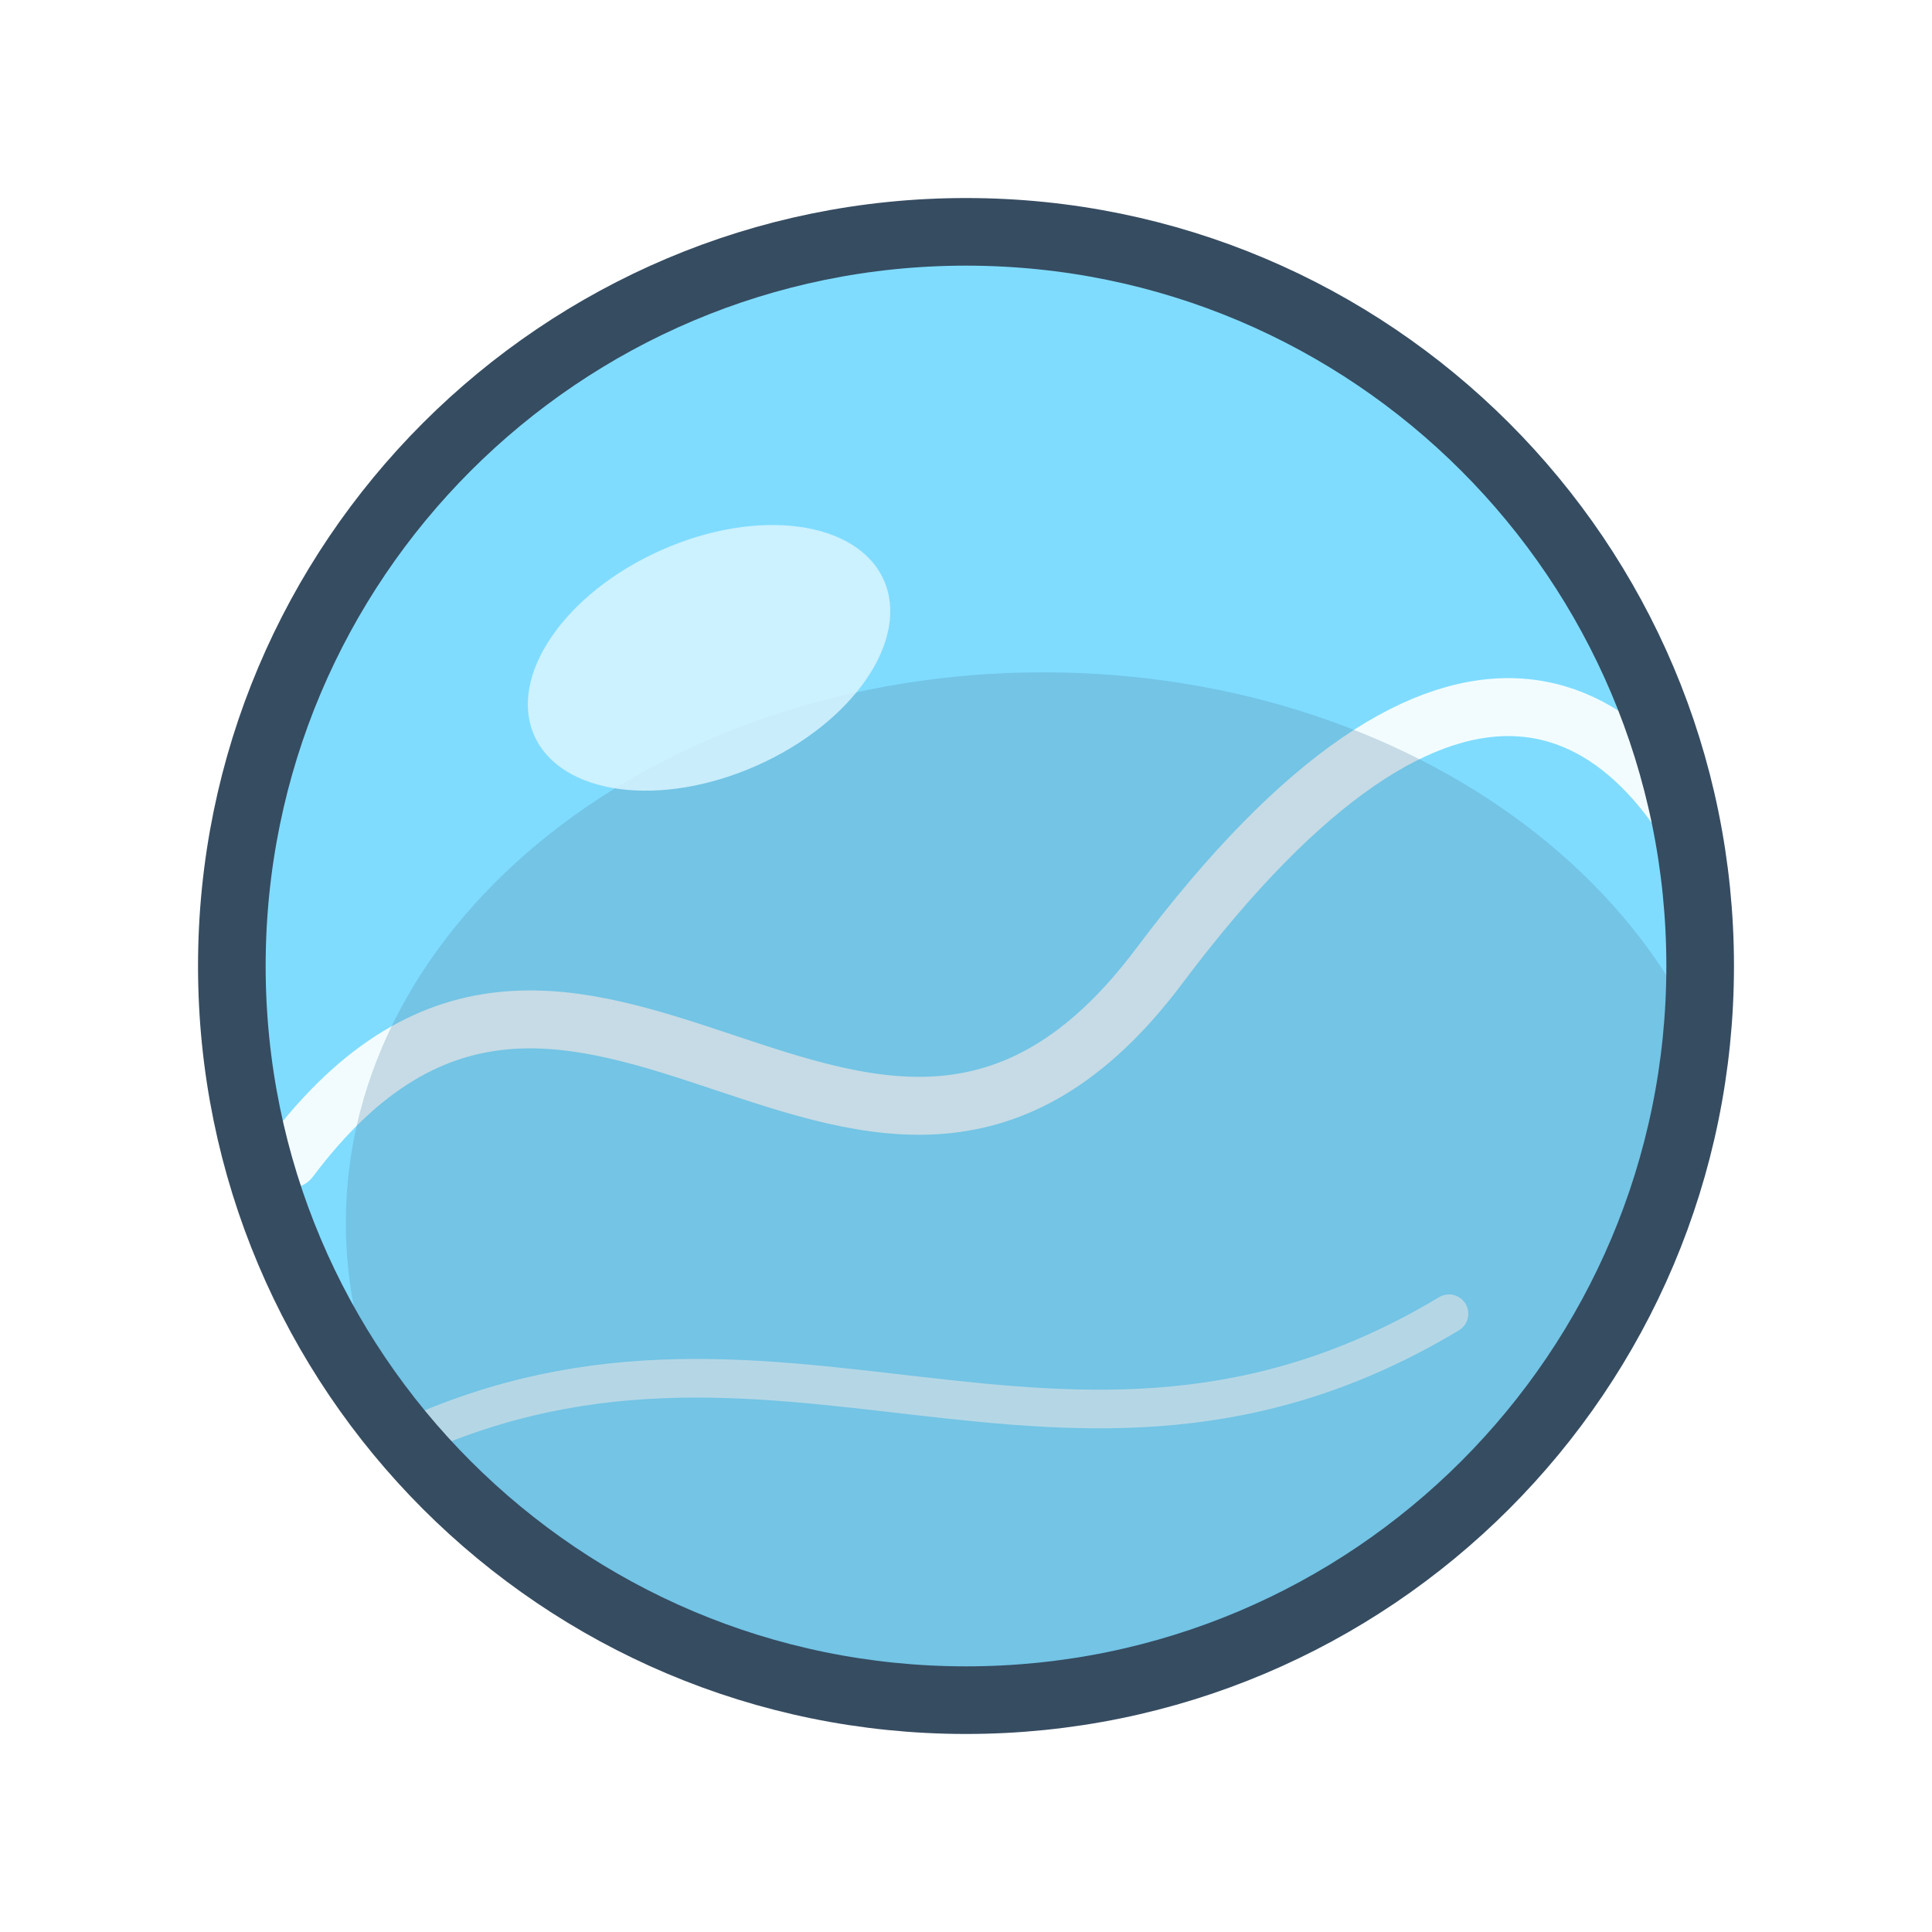
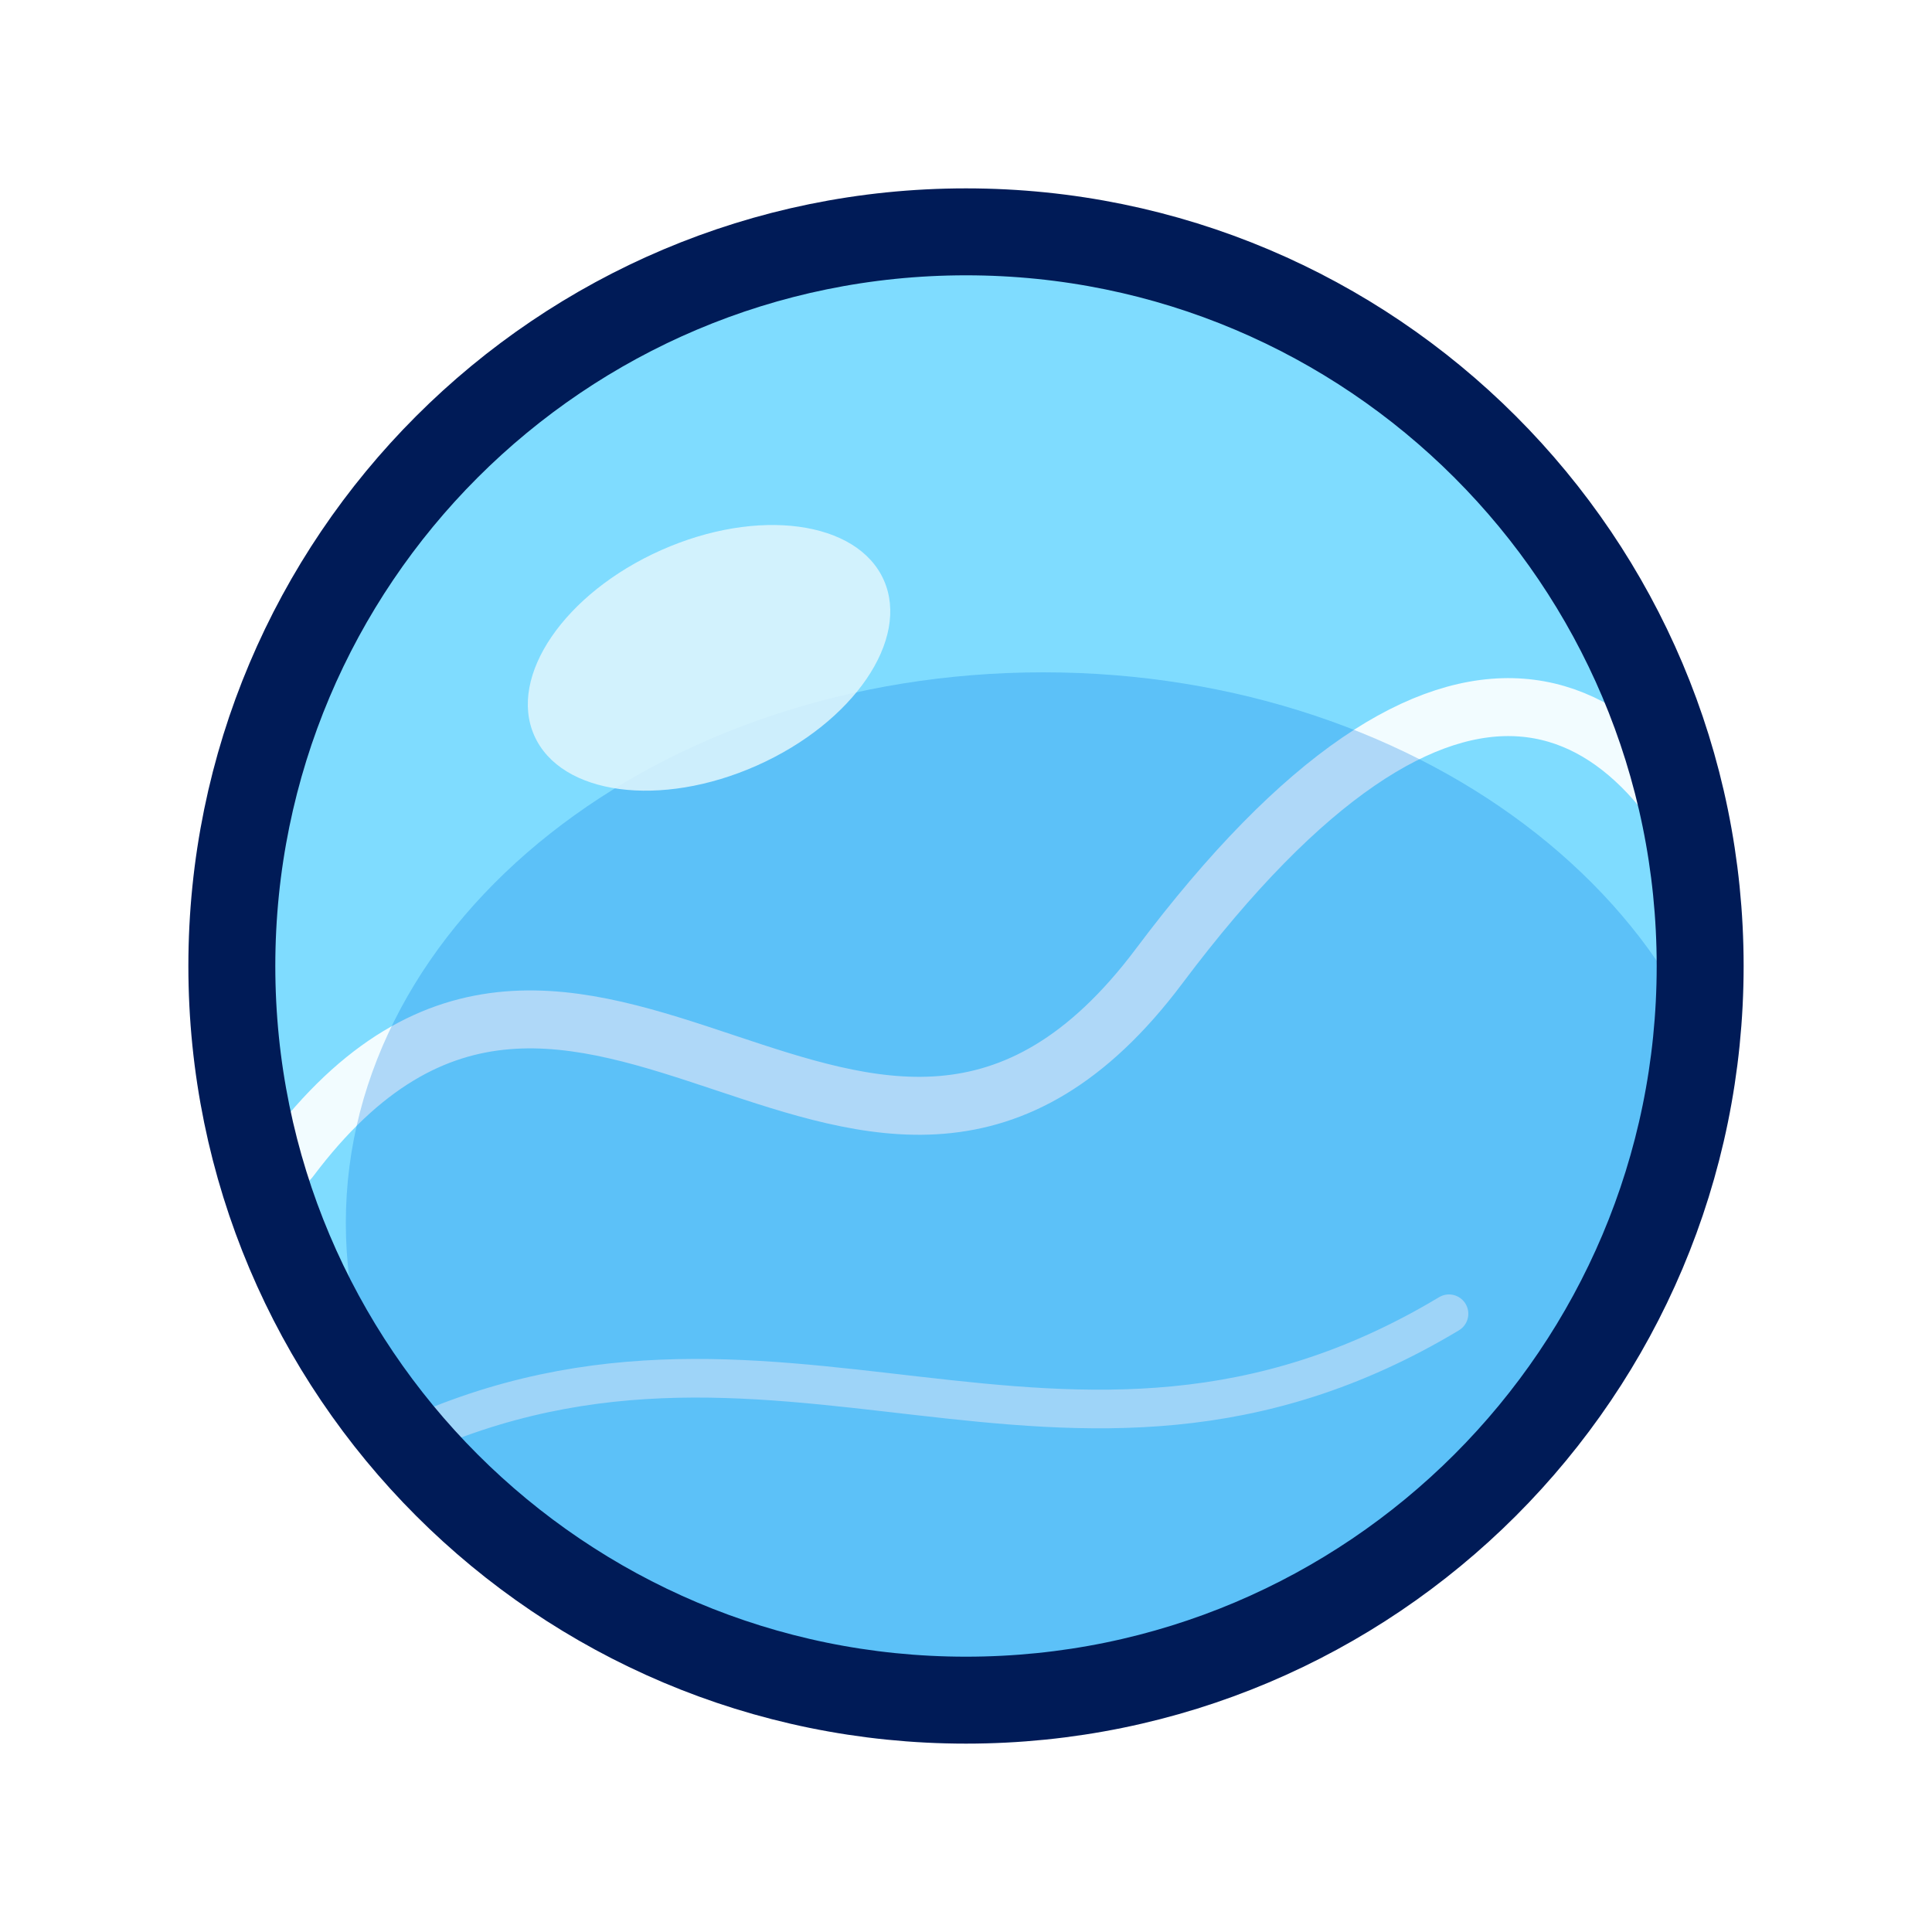
<svg xmlns="http://www.w3.org/2000/svg" viewBox="0 0 200 200" width="200" height="200">
  <defs>
    <clipPath id="cl-larimar">
      <ellipse cx="100" cy="100" rx="76" ry="76" />
    </clipPath>
  </defs>
  <ellipse cx="100" cy="100" rx="76" ry="76" fill="#7fdcff" />
  <g clip-path="url(#cl-larimar)">
    <path d="M30,120 C 60,80 90,140 120,100 S 170,70 180,96" fill="none" stroke="#f2fcff" stroke-width="6" stroke-linecap="round" />
    <path d="M40,150 C 80,130 110,160 150,136" fill="none" stroke="#f2fcff" stroke-width="4" stroke-linecap="round" opacity=".8" />
-     <ellipse cx="108" cy="126.6" rx="72.2" ry="57.0" fill="#5285a2" opacity="0.28" />
+     <ellipse cx="108" cy="126.6" rx="72.2" ry="57.0" fill="#0079e5" opacity="0.28" />
  </g>
-   <ellipse cx="73.4" cy="68.1" rx="19.8" ry="12.2" fill="#d9f4ff" opacity="0.85" transform="rotate(-24 73.4 68.1)" />
-   <ellipse cx="100" cy="100" rx="76" ry="76" fill="none" stroke="#364c61" stroke-width="7" />
+   <ellipse cx="73.4" cy="68.1" rx="19.8" ry="12.2" fill="#e1f6fd" opacity="0.85" transform="rotate(-24 73.4 68.1)" />
+   <ellipse cx="100" cy="100" rx="76" ry="76" fill="none" stroke="#001b57" stroke-width="9" />
</svg>
